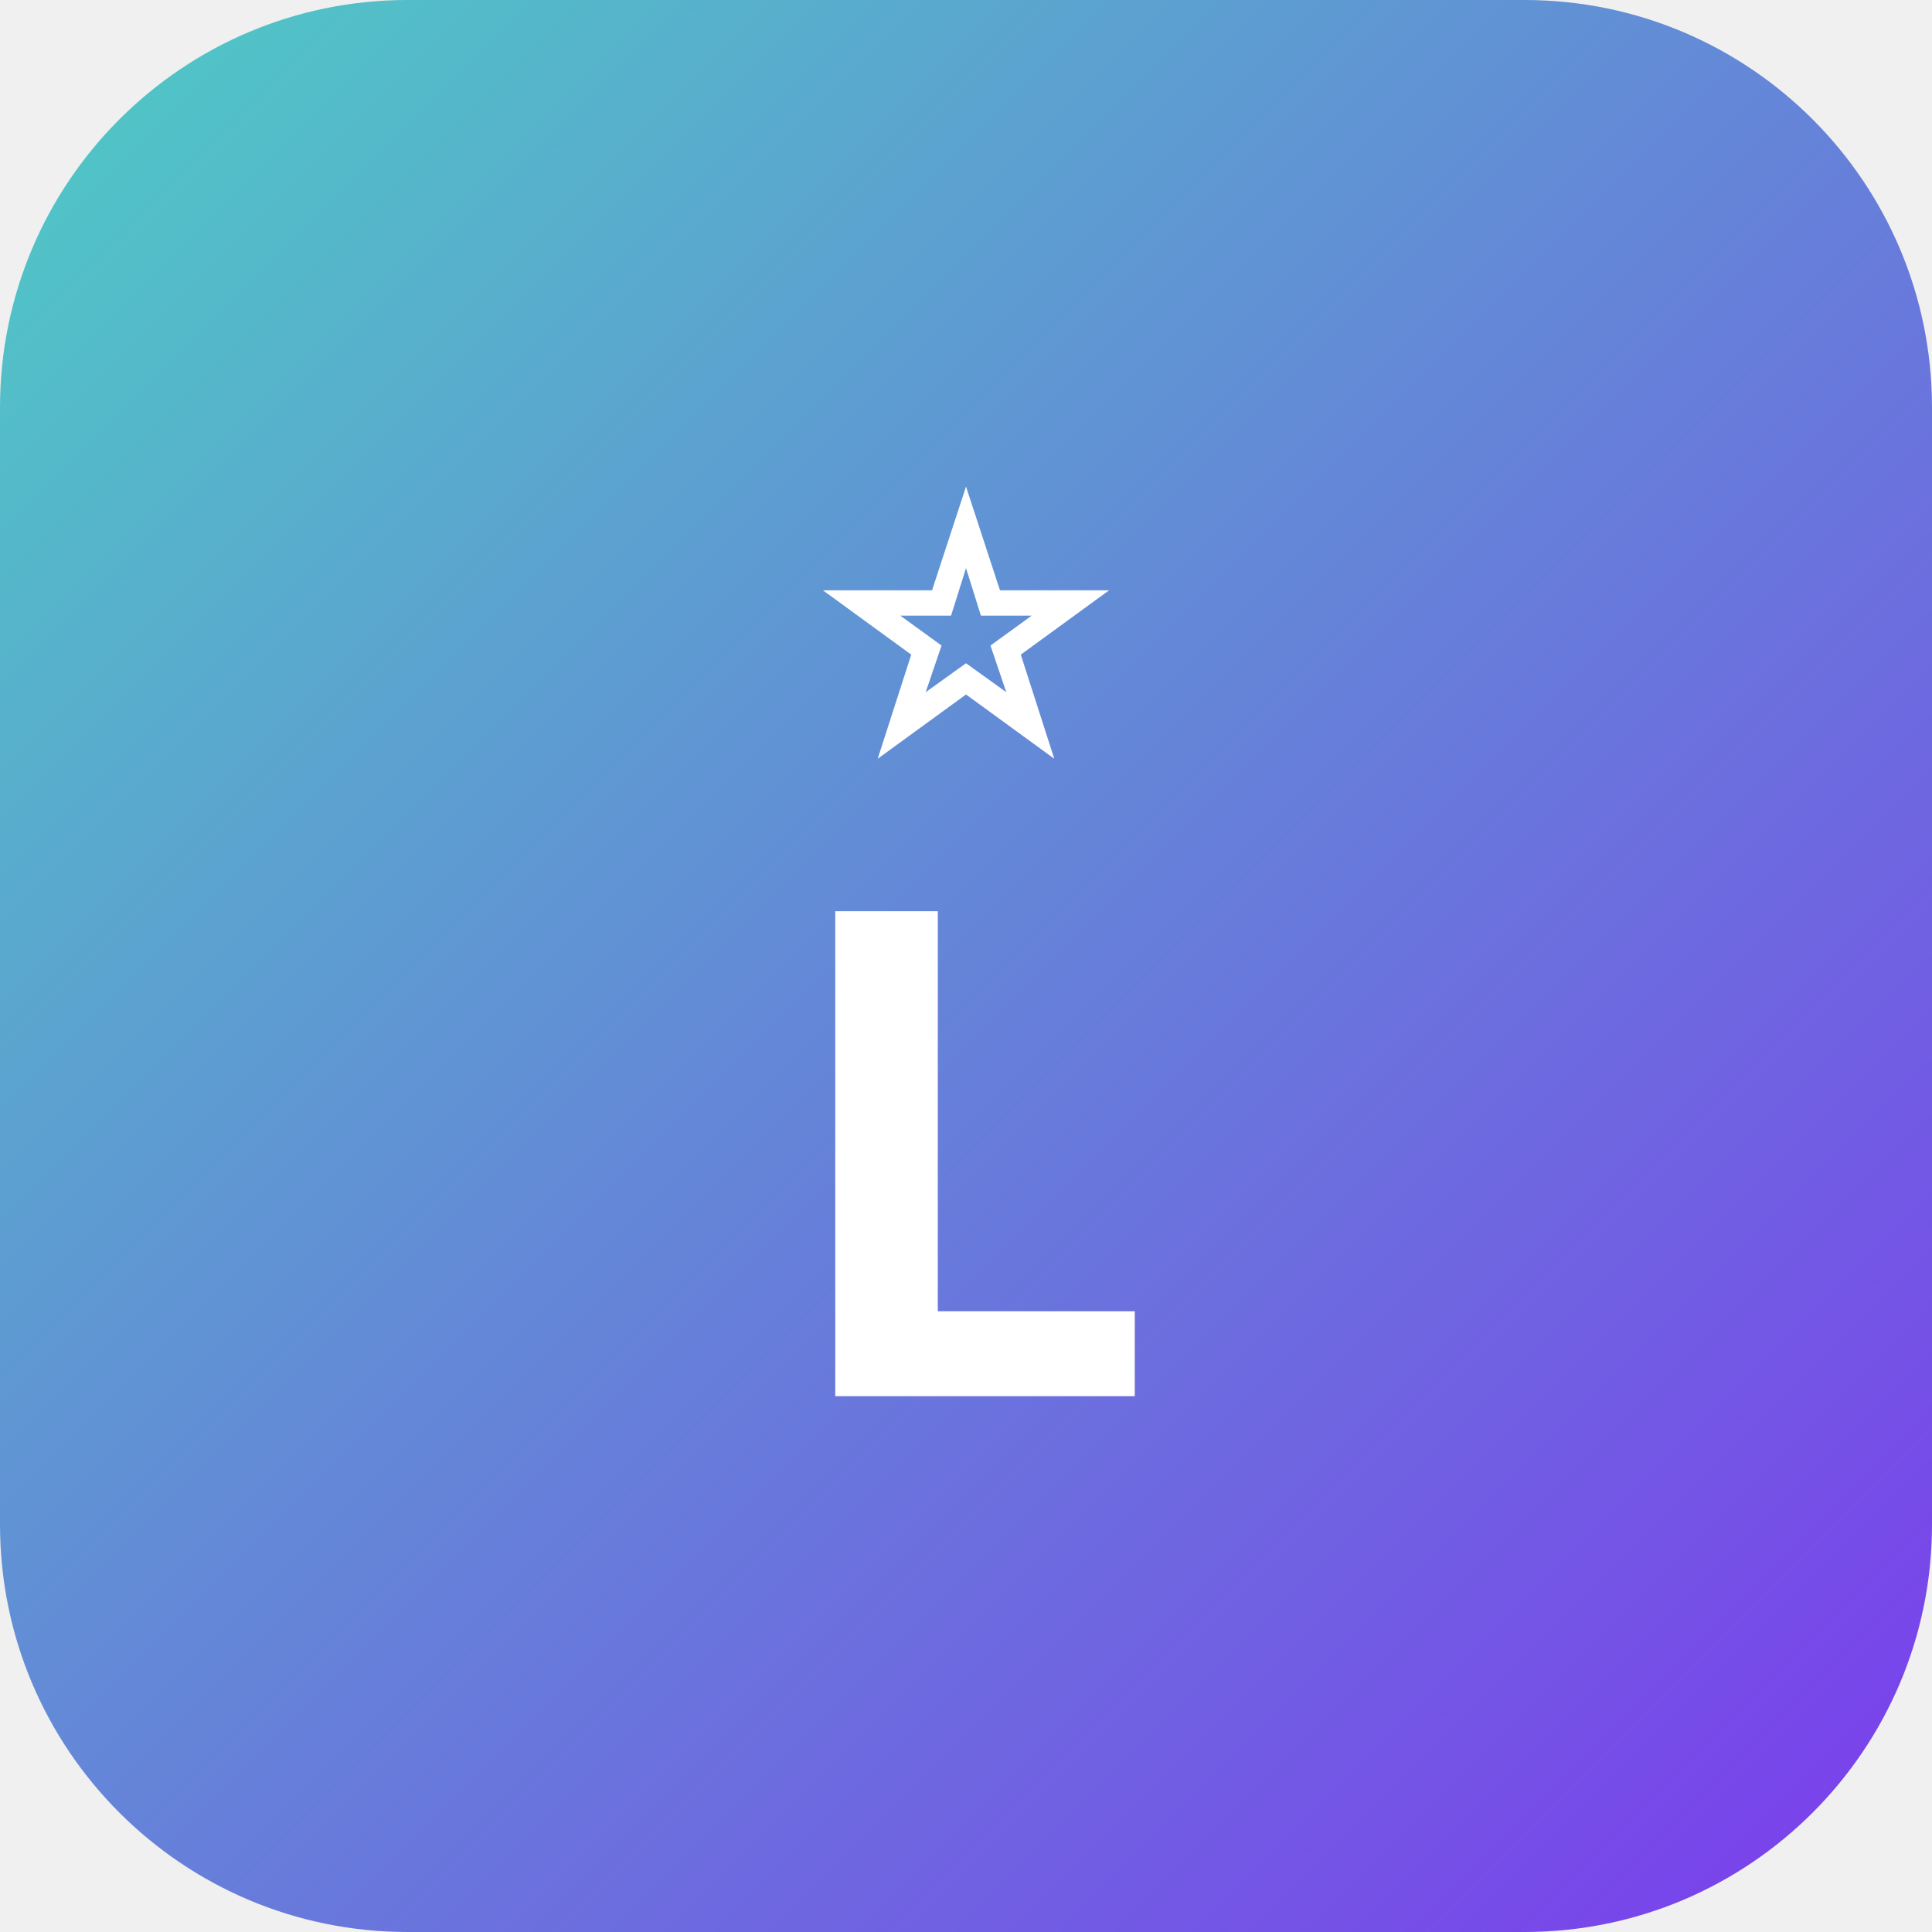
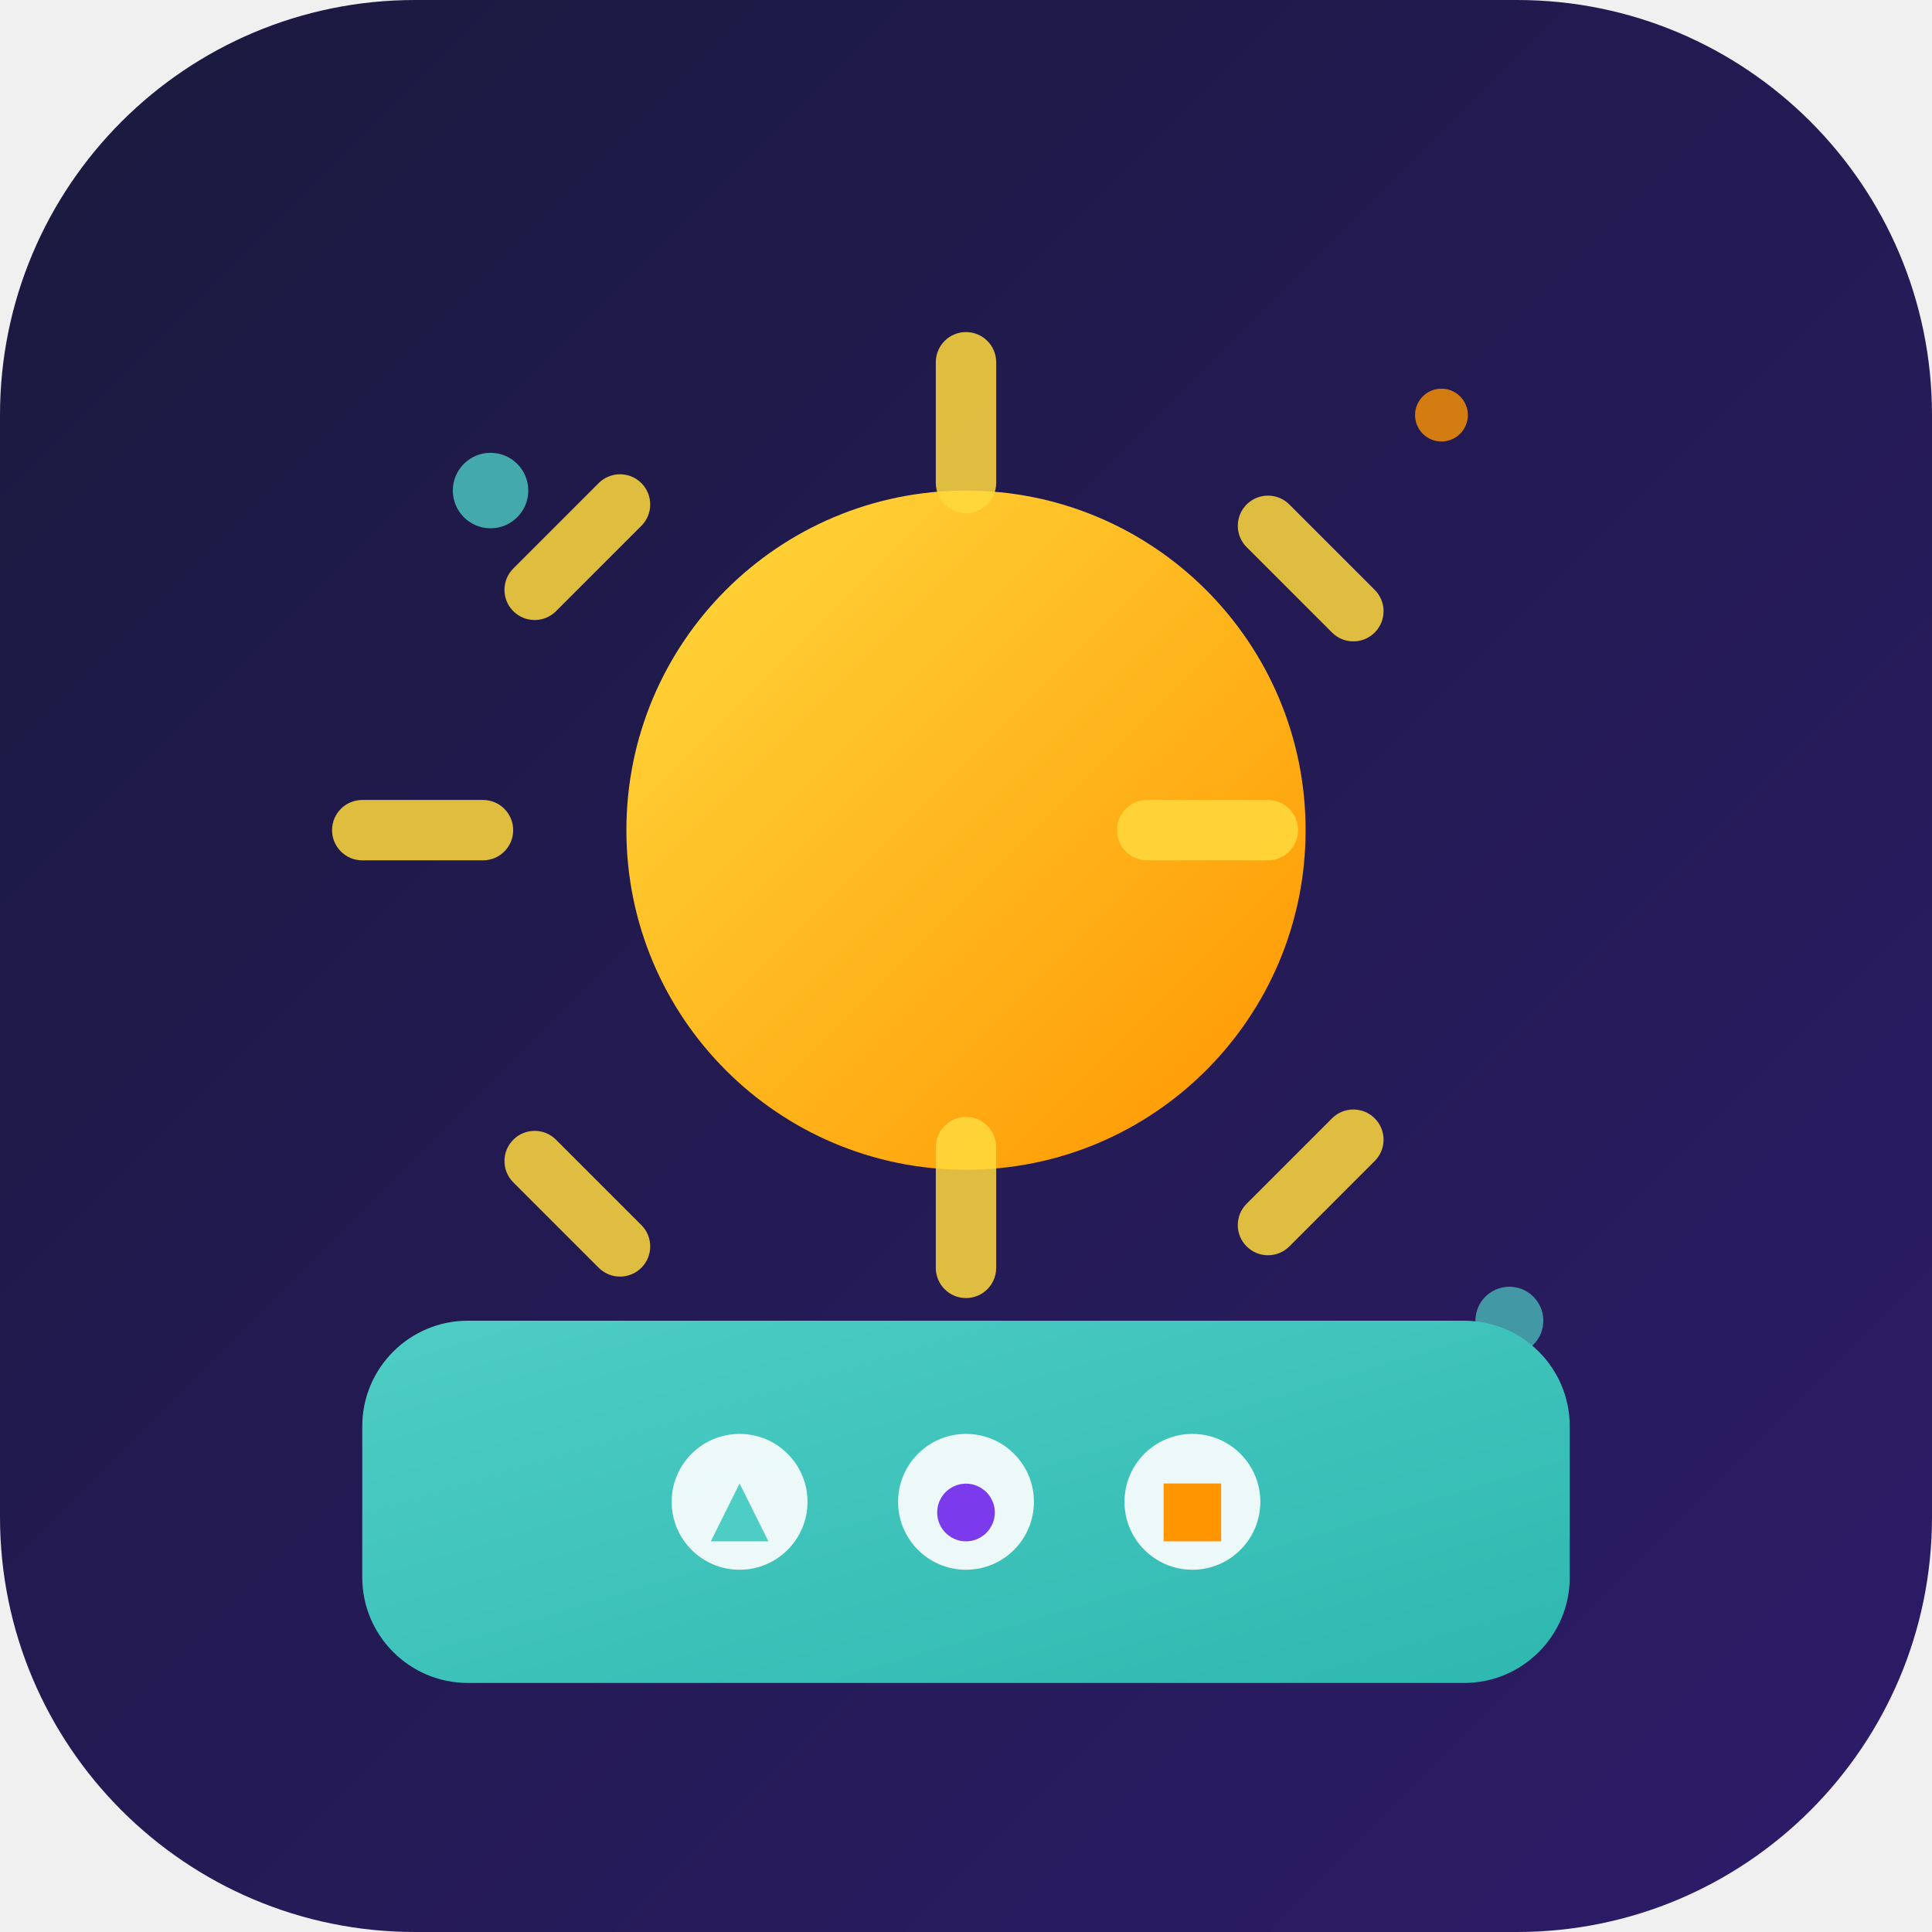
<svg xmlns="http://www.w3.org/2000/svg" viewBox="0 0 512 512">
  <defs>
    <linearGradient id="bg" x1="0%" y1="0%" x2="100%" y2="100%">
+       <stop offset="0%" style="stop-color:#1a1a3e" />
+       <stop offset="100%" style="stop-color:#2d1b69" />
+     </linearGradient>
+     <linearGradient id="sun" x1="0%" y1="0%" x2="100%" y2="100%">
+       <stop offset="0%" style="stop-color:#FFD93D" />
+       <stop offset="100%" style="stop-color:#FF9500" />
+     </linearGradient>
+     <linearGradient id="teal" x1="0%" y1="0%" x2="100%" y2="100%">
      <stop offset="0%" style="stop-color:#4ECDC4" />
-       <stop offset="100%" style="stop-color:#7C3AED" />
+       <stop offset="100%" style="stop-color:#2eb8b0" />
    </linearGradient>
  </defs>
-   <rect width="512" height="512" rx="108" fill="url(#bg)" />
-   <text x="256" y="200" text-anchor="middle" font-size="120" fill="white" font-family="sans-serif">⭐</text>
-   <text x="256" y="370" text-anchor="middle" font-size="180" font-weight="900" fill="white" font-family="sans-serif">L</text>
+   <rect width="512" height="512" rx="110" fill="url(#bg)" />
+   <circle cx="256" cy="220" r="90" fill="url(#sun)" />
+   <g fill="#FFD93D" opacity="0.85">
+     <rect x="248" y="88" width="16" height="48" rx="8" />
+     <rect x="248" y="296" width="16" height="48" rx="8" />
+     <rect x="88" y="212" width="48" height="16" rx="8" />
+     <rect x="296" y="212" width="48" height="16" rx="8" />
+     <rect x="145" y="121" width="16" height="48" rx="8" transform="rotate(45 153 145)" />
+     <rect x="337" y="121" width="16" height="48" rx="8" transform="rotate(-45 353 145)" />
+     <rect x="145" y="295" width="16" height="48" rx="8" transform="rotate(-45 153 319)" />
+     <rect x="337" y="295" width="16" height="48" rx="8" transform="rotate(45 353 319)" />
+   </g>
+   <circle cx="130" cy="130" r="10" fill="#4ECDC4" opacity="0.8" />
+   <circle cx="382" cy="110" r="7" fill="#FF9500" opacity="0.8" />
+   <circle cx="400" cy="350" r="9" fill="#4ECDC4" opacity="0.7" />
+   <circle cx="110" cy="370" r="6" fill="#FFD93D" opacity="0.8" />
+   <rect x="96" y="350" width="320" height="96" rx="28" fill="url(#teal)" />
+   <circle cx="196" cy="398" r="18" fill="white" opacity="0.9" />
+   <circle cx="256" cy="398" r="18" fill="white" opacity="0.9" />
+   <circle cx="316" cy="398" r="18" fill="white" opacity="0.9" />
+   <text x="196" y="406" text-anchor="middle" font-size="20" fill="#4ECDC4" font-family="sans-serif" font-weight="bold">▲</text>
+   <text x="256" y="406" text-anchor="middle" font-size="20" fill="#7C3AED" font-family="sans-serif" font-weight="bold">●</text>
+   <text x="316" y="406" text-anchor="middle" font-size="20" fill="#FF9500" font-family="sans-serif" font-weight="bold">■</text>
</svg>
